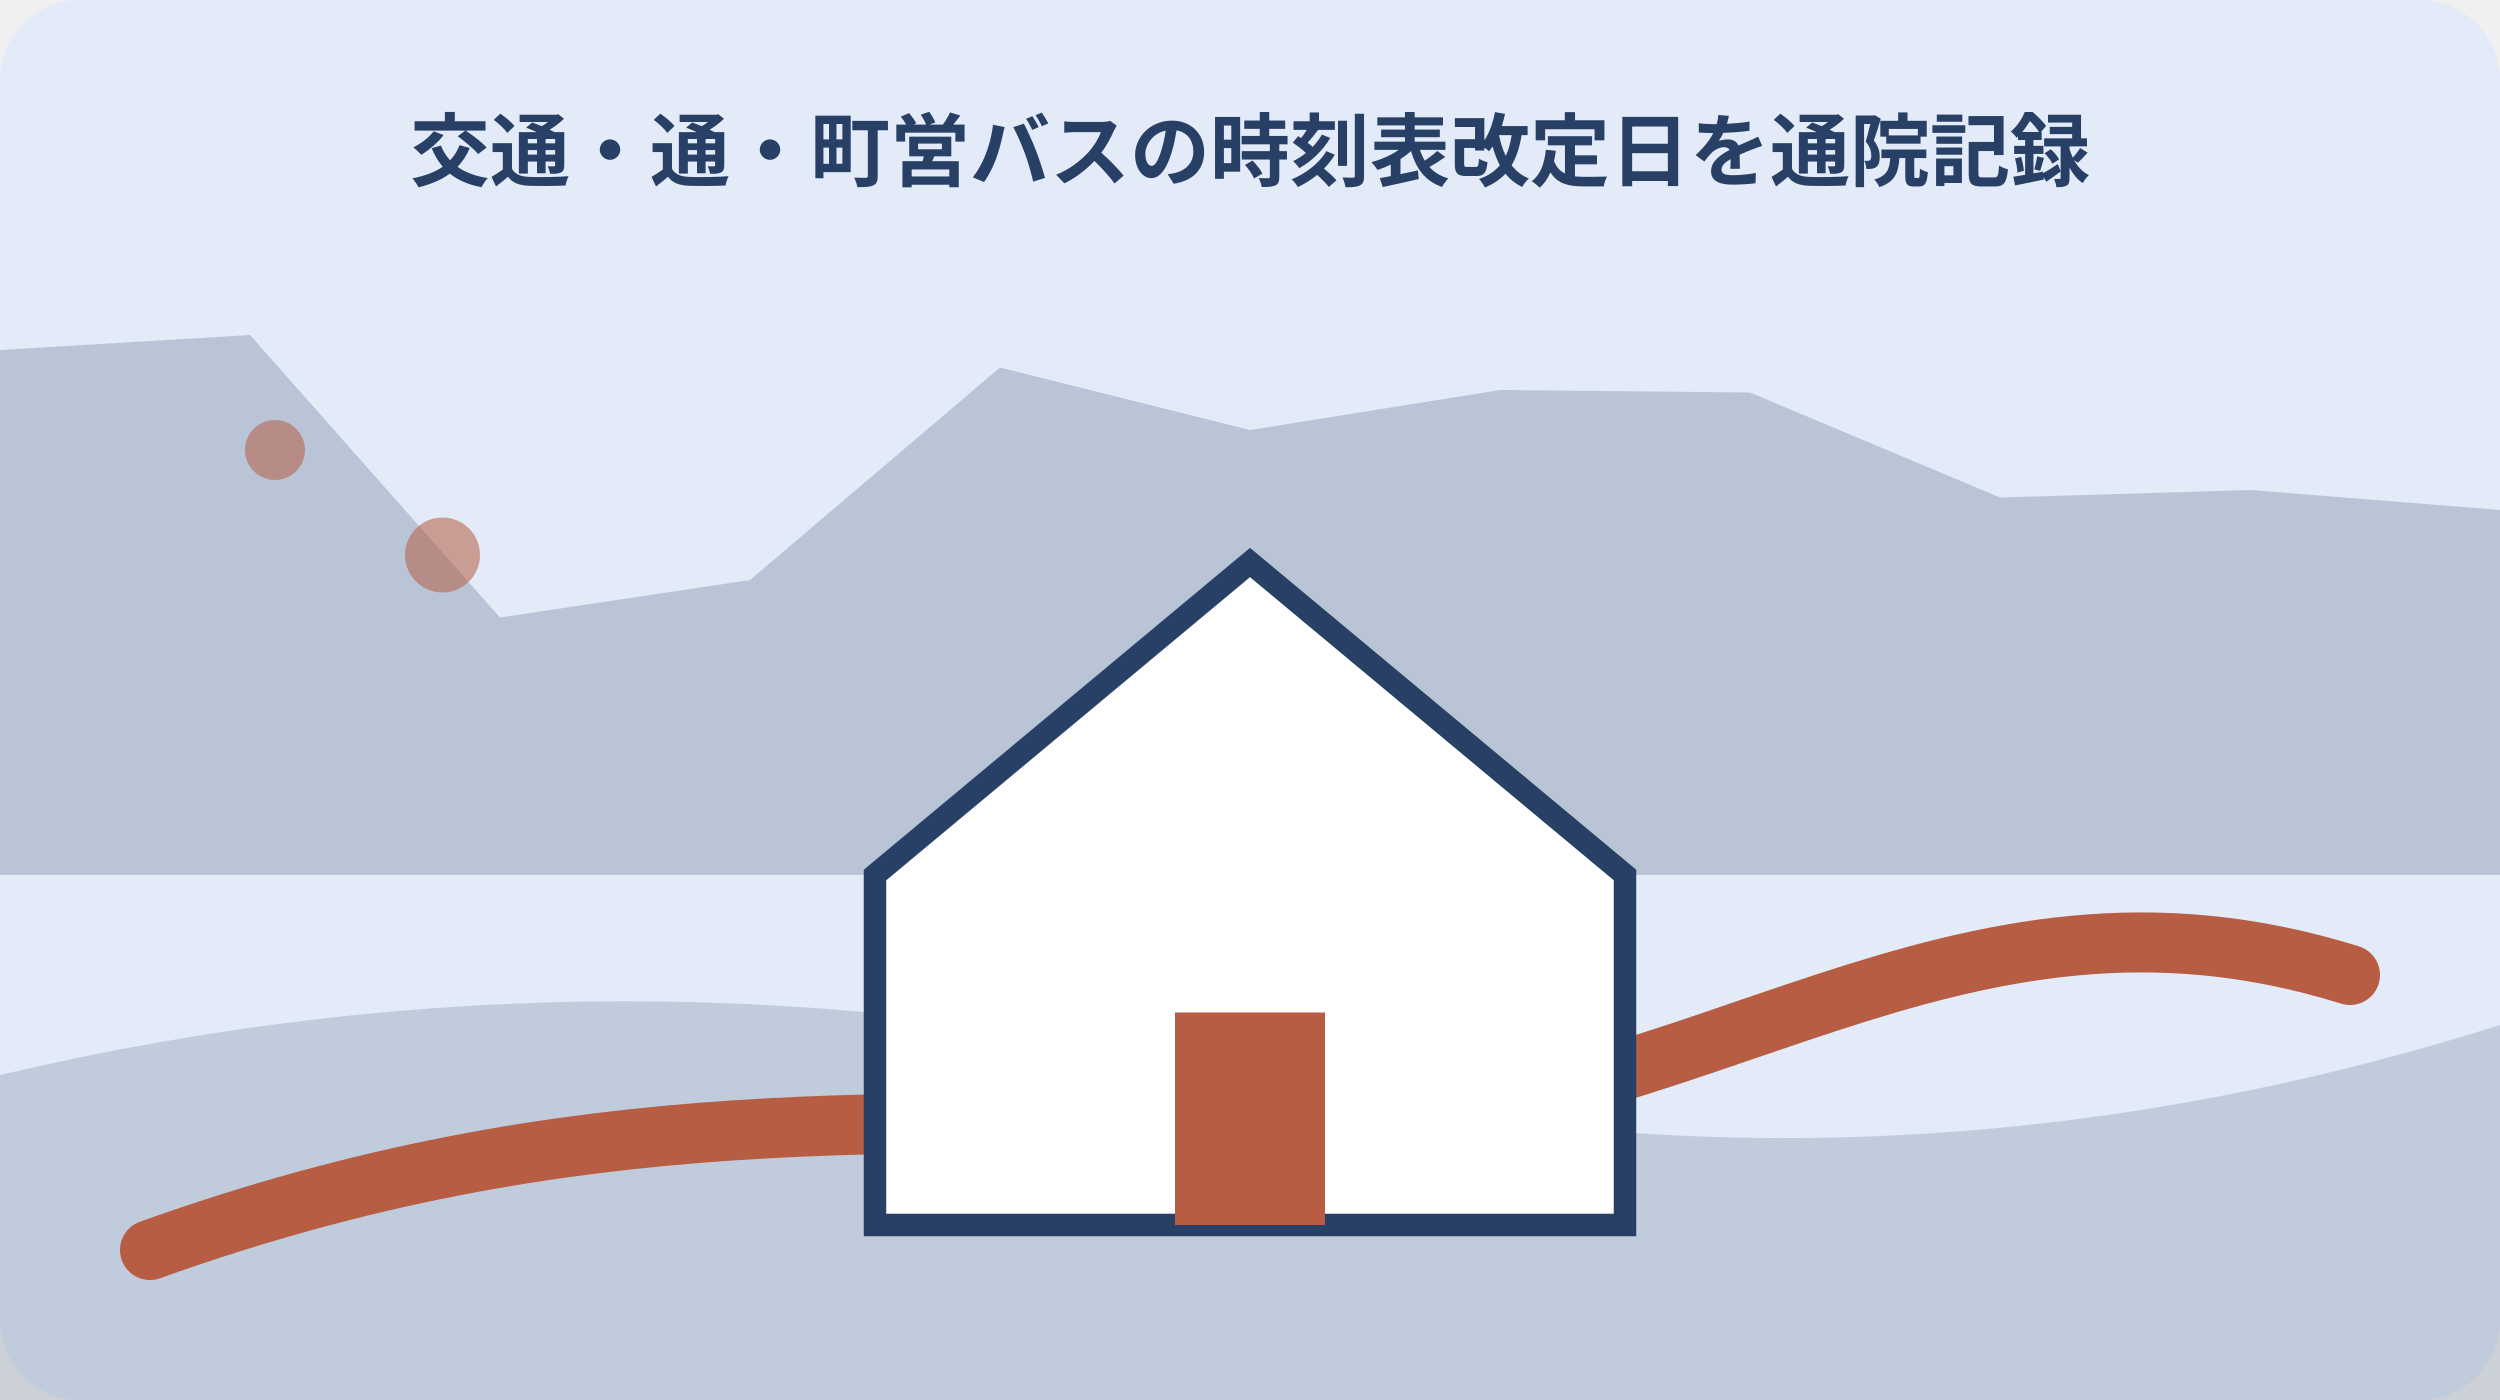
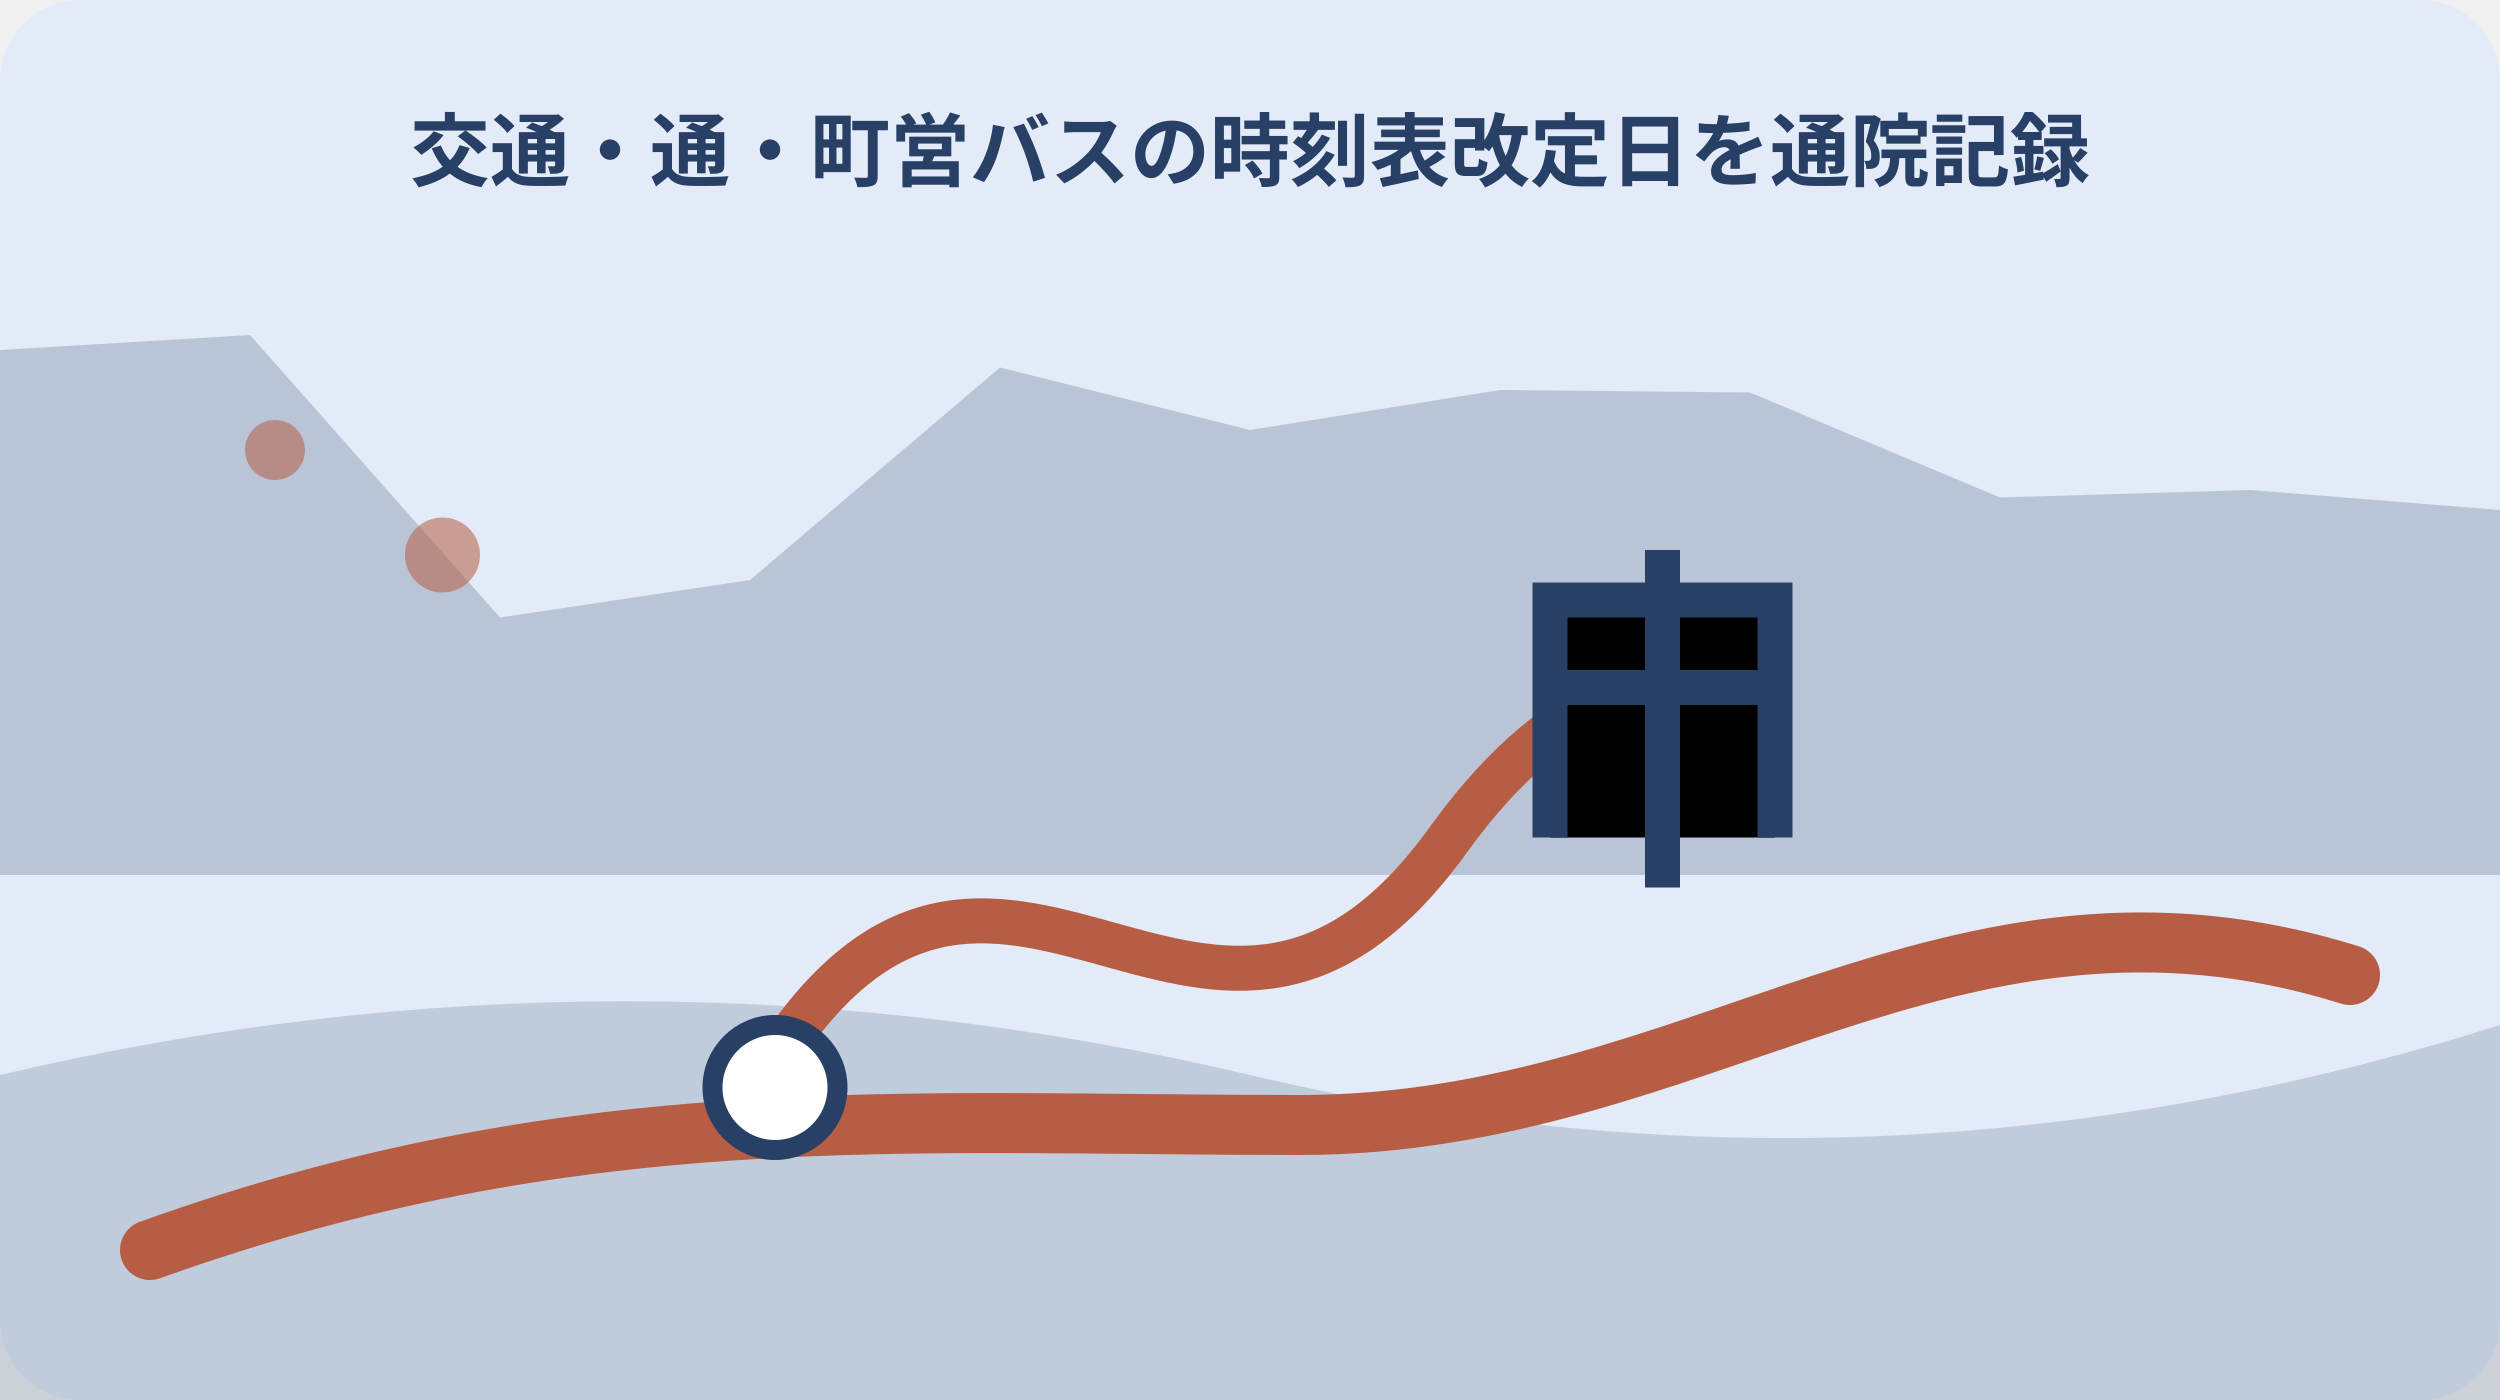
<svg xmlns="http://www.w3.org/2000/svg" width="1000" height="560" viewBox="0 0 1000 560" role="img" aria-labelledby="title desc" data-illustration="mori-editorial" data-topic-id="262" data-scene-index="3">
  <rect width="1000" height="560" rx="32" fill="#e2ebf7" />
  <polygon points="0,140 100,134 200,247 300,232 400,147 500,172 600,156 700,157 800,199 900,196 1000,204 1000,350 0,350" fill="#283f66" opacity=".22" />
  <path d="M0 430 Q250 371 500 430 T1000 410 V560 H0Z" fill="#283f66" opacity=".18" />
  <path d="M60 500 C230 439 360 450 520 450 S780 340 940 390" fill="none" stroke="#b75d43" stroke-width="24" stroke-linecap="round" />
  <circle cx="110" cy="180" r="12" fill="#b75d43" opacity=".55" />
  <circle cx="177" cy="222" r="15" fill="#b75d43" opacity=".55" />
-   <g data-scene="home">
-     <path d="M350 350 500 225l150 125v140H350Z" fill="#fff" stroke="#283f66" stroke-width="9" />
-     <rect x="470" y="405" width="60" height="85" fill="#b75d43" />
+   <g data-scene="hospital-route">
+     <path d="M300 440c95-170 180 35 280-105 45-62 90-70 130-65" fill="none" stroke="#b75d43" stroke-width="18" />
+     <circle cx="310" cy="435" r="25" fill="#fff" stroke="#283f66" stroke-width="8" />
+     <path d="M620 335v-95h90v95M665 220v135M620 275h90" stroke="#283f66" stroke-width="14" />
  </g>
  <text x="500" y="72" text-anchor="middle" font-family="sans-serif" font-size="32" font-weight="700" fill="#283f66">交通・通・町営バスの時刻表改定日を通院記録</text>
</svg>
